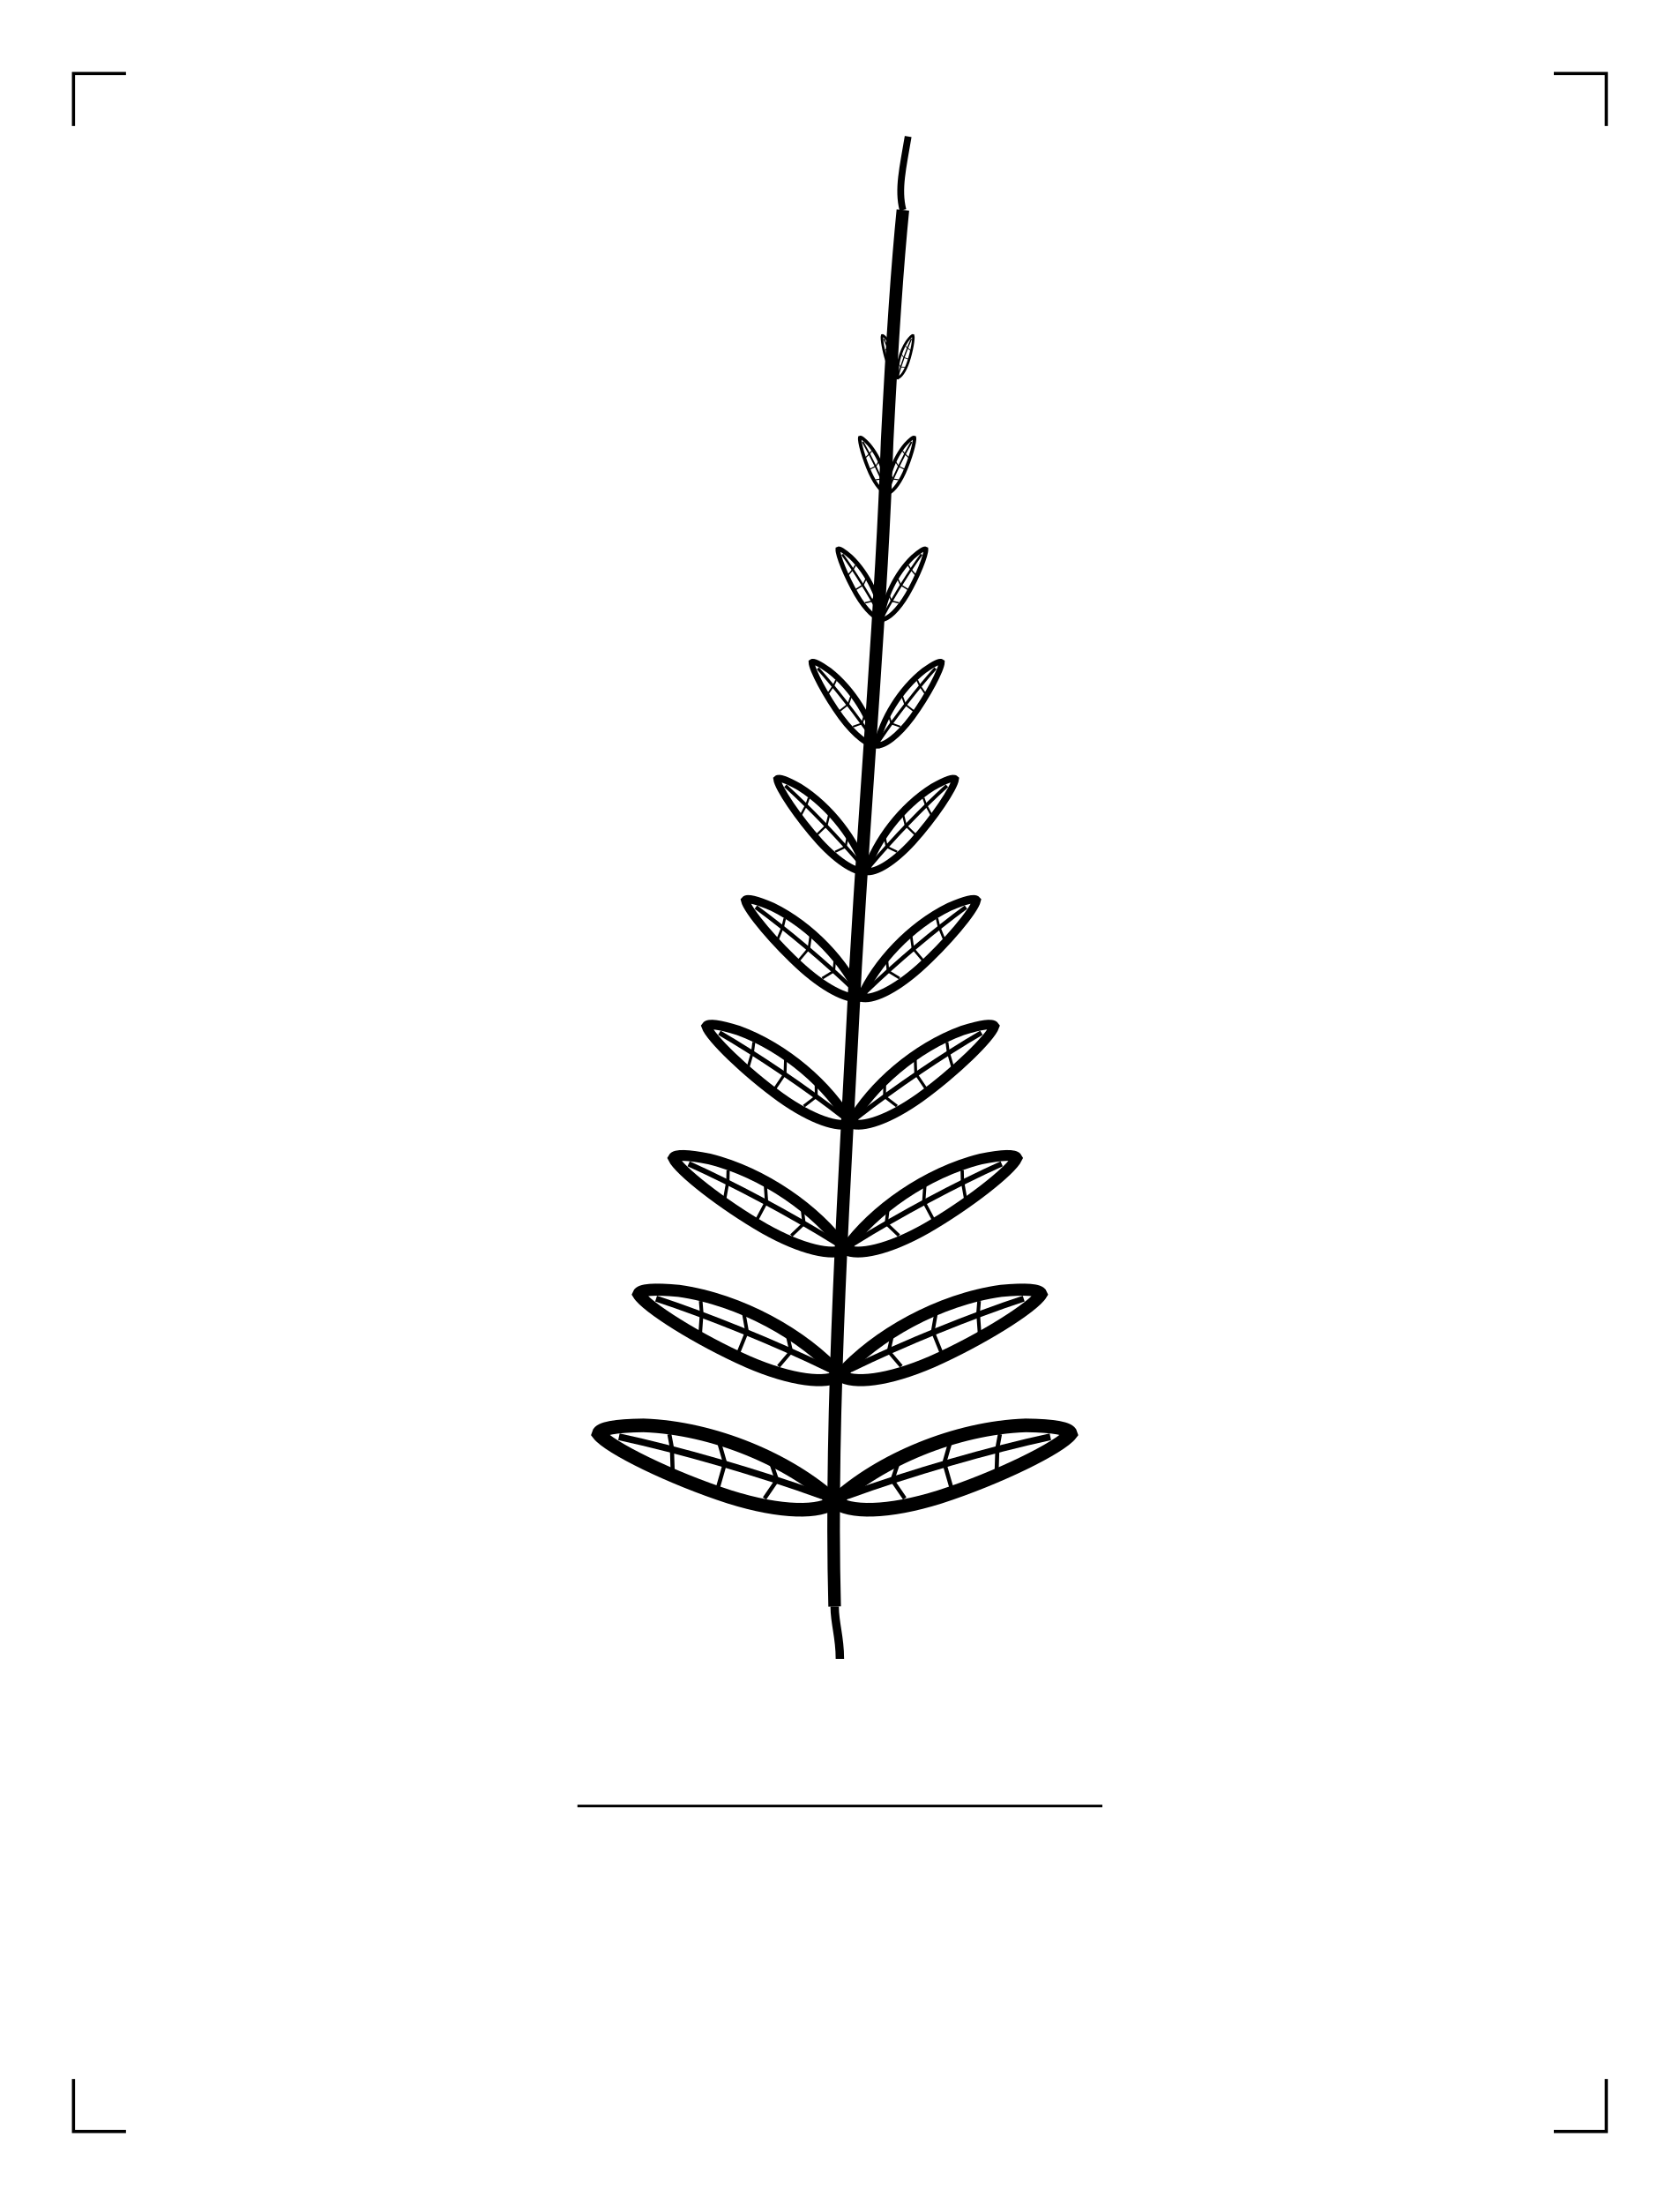
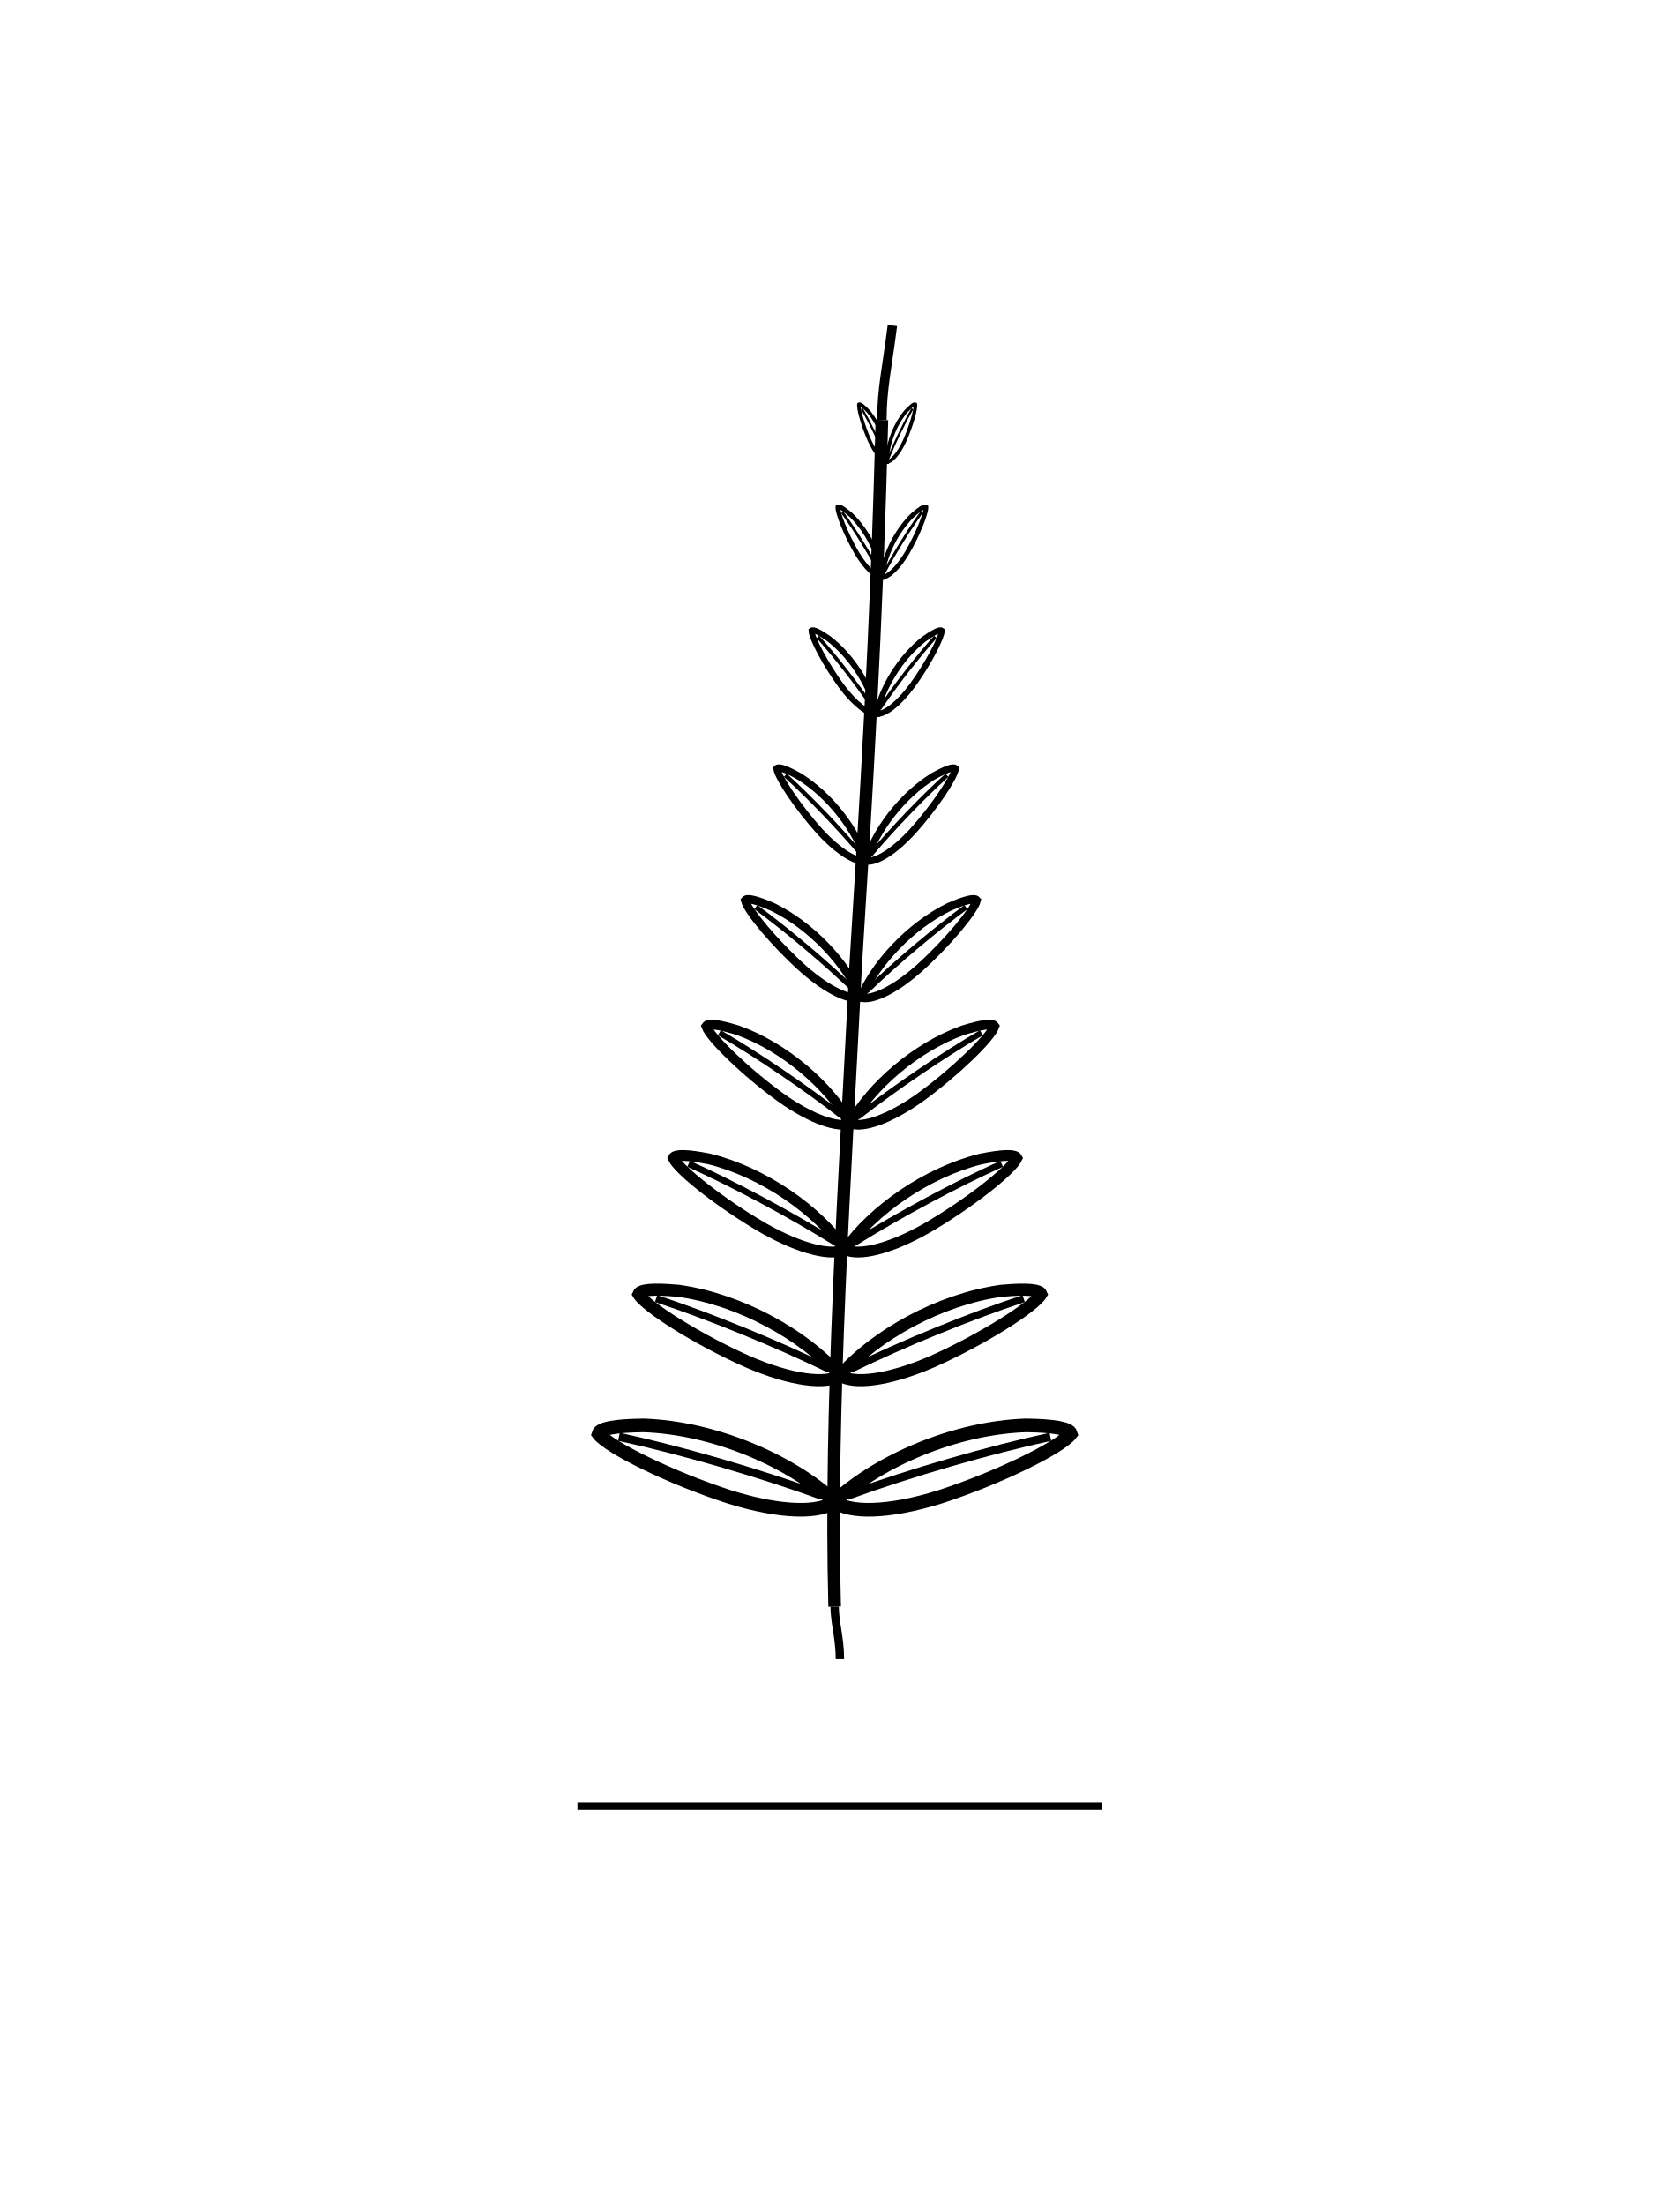
<svg xmlns="http://www.w3.org/2000/svg" xmlns:xlink="http://www.w3.org/1999/xlink" viewBox="0 0 320 420">
  <defs>
    <g id="es-pinna">
      <path fill="none" stroke="currentColor" stroke-width="2" d="M0,0 C8,-4 20,-5.5 30,-3 C34,-1.8 36,-0.8 36,0 C34,1.5 24,3.3 15,3.6 C7,3.8 1.5,2.2 0,0 Z" />
-       <path fill="none" stroke="currentColor" stroke-width="1" d="M2,-0.3 C12,-1 24,-1 33,-0.4" />
-       <path fill="none" stroke="currentColor" stroke-width="0.6" d="M9,-0.7 L11,-3.6" />
-       <path fill="none" stroke="currentColor" stroke-width="0.6" d="M17,-1 L19,-4.2" />
-       <path fill="none" stroke="currentColor" stroke-width="0.6" d="M25,-0.8 L26,-2.8" />
-       <path fill="none" stroke="currentColor" stroke-width="0.6" d="M9,-0.6 L10,2.4" />
-       <path fill="none" stroke="currentColor" stroke-width="0.6" d="M17,-0.8 L17,3.1" />
-       <path fill="none" stroke="currentColor" stroke-width="0.6" d="M25,-0.7 L24,2.4" />
+       <path fill="none" stroke="currentColor" stroke-width="1.2" d="M2,-0.3 C12,-1 24,-1 33,-0.4" />
    </g>
-     <path id="es-corner" fill="none" stroke="currentColor" stroke-width="0.6" d="M0,10 L0,0 L10,0" />
  </defs>
-   <use xlink:href="#es-corner" href="#es-corner" transform="translate(14,14)" />
-   <use xlink:href="#es-corner" href="#es-corner" transform="translate(306,14) scale(-1,1)" />
-   <use xlink:href="#es-corner" href="#es-corner" transform="translate(14,406) scale(1,-1)" />
-   <use xlink:href="#es-corner" href="#es-corner" transform="translate(306,406) scale(-1,-1)" />
  <g fill="none" stroke="currentColor">
    <path stroke-width="1.6" d="M160,316 C160,312 159,309 159,306" />
-     <path stroke-width="2.4" d="M159,306 C158,268 161,224 163,184 C165,149 168,114 169,84 C170,64 171,50 172,40" />
-     <path stroke-width="1.3" d="M172,40 C171,36 172,32 173,26" />
+     <path stroke-width="2.4" d="M159,306 C158,268 161,224 163,184 C165,152 167,120 168,80" />
+     <path stroke-width="1.8" d="M168,80 C168,74 169,70 170,62" />
  </g>
  <g>
    <use xlink:href="#es-pinna" href="#es-pinna" transform="translate(159,286) rotate(-16) scale(1.3)" />
    <use xlink:href="#es-pinna" href="#es-pinna" transform="translate(159,286) rotate(16) scale(-1.3,1.3)" />
    <use xlink:href="#es-pinna" href="#es-pinna" transform="translate(160,262) rotate(-22) scale(1.15)" />
    <use xlink:href="#es-pinna" href="#es-pinna" transform="translate(160,262) rotate(22) scale(-1.15,1.15)" />
    <use xlink:href="#es-pinna" href="#es-pinna" transform="translate(161,238) rotate(-28) scale(1.03)" />
    <use xlink:href="#es-pinna" href="#es-pinna" transform="translate(161,238) rotate(28) scale(-1.03,1.03)" />
    <use xlink:href="#es-pinna" href="#es-pinna" transform="translate(162,214) rotate(-34) scale(0.92)" />
    <use xlink:href="#es-pinna" href="#es-pinna" transform="translate(162,214) rotate(34) scale(-0.92,0.92)" />
    <use xlink:href="#es-pinna" href="#es-pinna" transform="translate(164,190) rotate(-40) scale(0.8)" />
    <use xlink:href="#es-pinna" href="#es-pinna" transform="translate(164,190) rotate(40) scale(-0.8,0.8)" />
-     <use xlink:href="#es-pinna" href="#es-pinna" transform="translate(165,166) rotate(-46) scale(0.68)" />
-     <use xlink:href="#es-pinna" href="#es-pinna" transform="translate(165,166) rotate(46) scale(-0.68,0.68)" />
-     <use xlink:href="#es-pinna" href="#es-pinna" transform="translate(167,142) rotate(-52) scale(0.56)" />
-     <use xlink:href="#es-pinna" href="#es-pinna" transform="translate(167,142) rotate(52) scale(-0.56,0.56)" />
-     <use xlink:href="#es-pinna" href="#es-pinna" transform="translate(168,118) rotate(-58) scale(0.44)" />
-     <use xlink:href="#es-pinna" href="#es-pinna" transform="translate(168,118) rotate(58) scale(-0.44,0.44)" />
-     <use xlink:href="#es-pinna" href="#es-pinna" transform="translate(169,94) rotate(-64) scale(0.33)" />
-     <use xlink:href="#es-pinna" href="#es-pinna" transform="translate(169,94) rotate(64) scale(-0.33,0.33)" />
-     <use xlink:href="#es-pinna" href="#es-pinna" transform="translate(171,72) rotate(-70) scale(0.24)" />
-     <use xlink:href="#es-pinna" href="#es-pinna" transform="translate(171,72) rotate(70) scale(-0.24,0.24)" />
+     <use xlink:href="#es-pinna" href="#es-pinna" transform="translate(165,164) rotate(-46) scale(0.68)" />
+     <use xlink:href="#es-pinna" href="#es-pinna" transform="translate(165,164) rotate(46) scale(-0.68,0.68)" />
+     <use xlink:href="#es-pinna" href="#es-pinna" transform="translate(167,136) rotate(-52) scale(0.56)" />
+     <use xlink:href="#es-pinna" href="#es-pinna" transform="translate(167,136) rotate(52) scale(-0.56,0.56)" />
+     <use xlink:href="#es-pinna" href="#es-pinna" transform="translate(168,110) rotate(-58) scale(0.44)" />
+     <use xlink:href="#es-pinna" href="#es-pinna" transform="translate(168,110) rotate(58) scale(-0.44,0.44)" />
+     <use xlink:href="#es-pinna" href="#es-pinna" transform="translate(169,88) rotate(-64) scale(0.34)" />
+     <use xlink:href="#es-pinna" href="#es-pinna" transform="translate(169,88) rotate(64) scale(-0.34,0.34)" />
  </g>
-   <path fill="none" stroke="currentColor" stroke-width="0.5" d="M110,344 L210,344" />
+   <path fill="none" stroke="currentColor" stroke-width="1.4" d="M110,344 L210,344" />
</svg>
